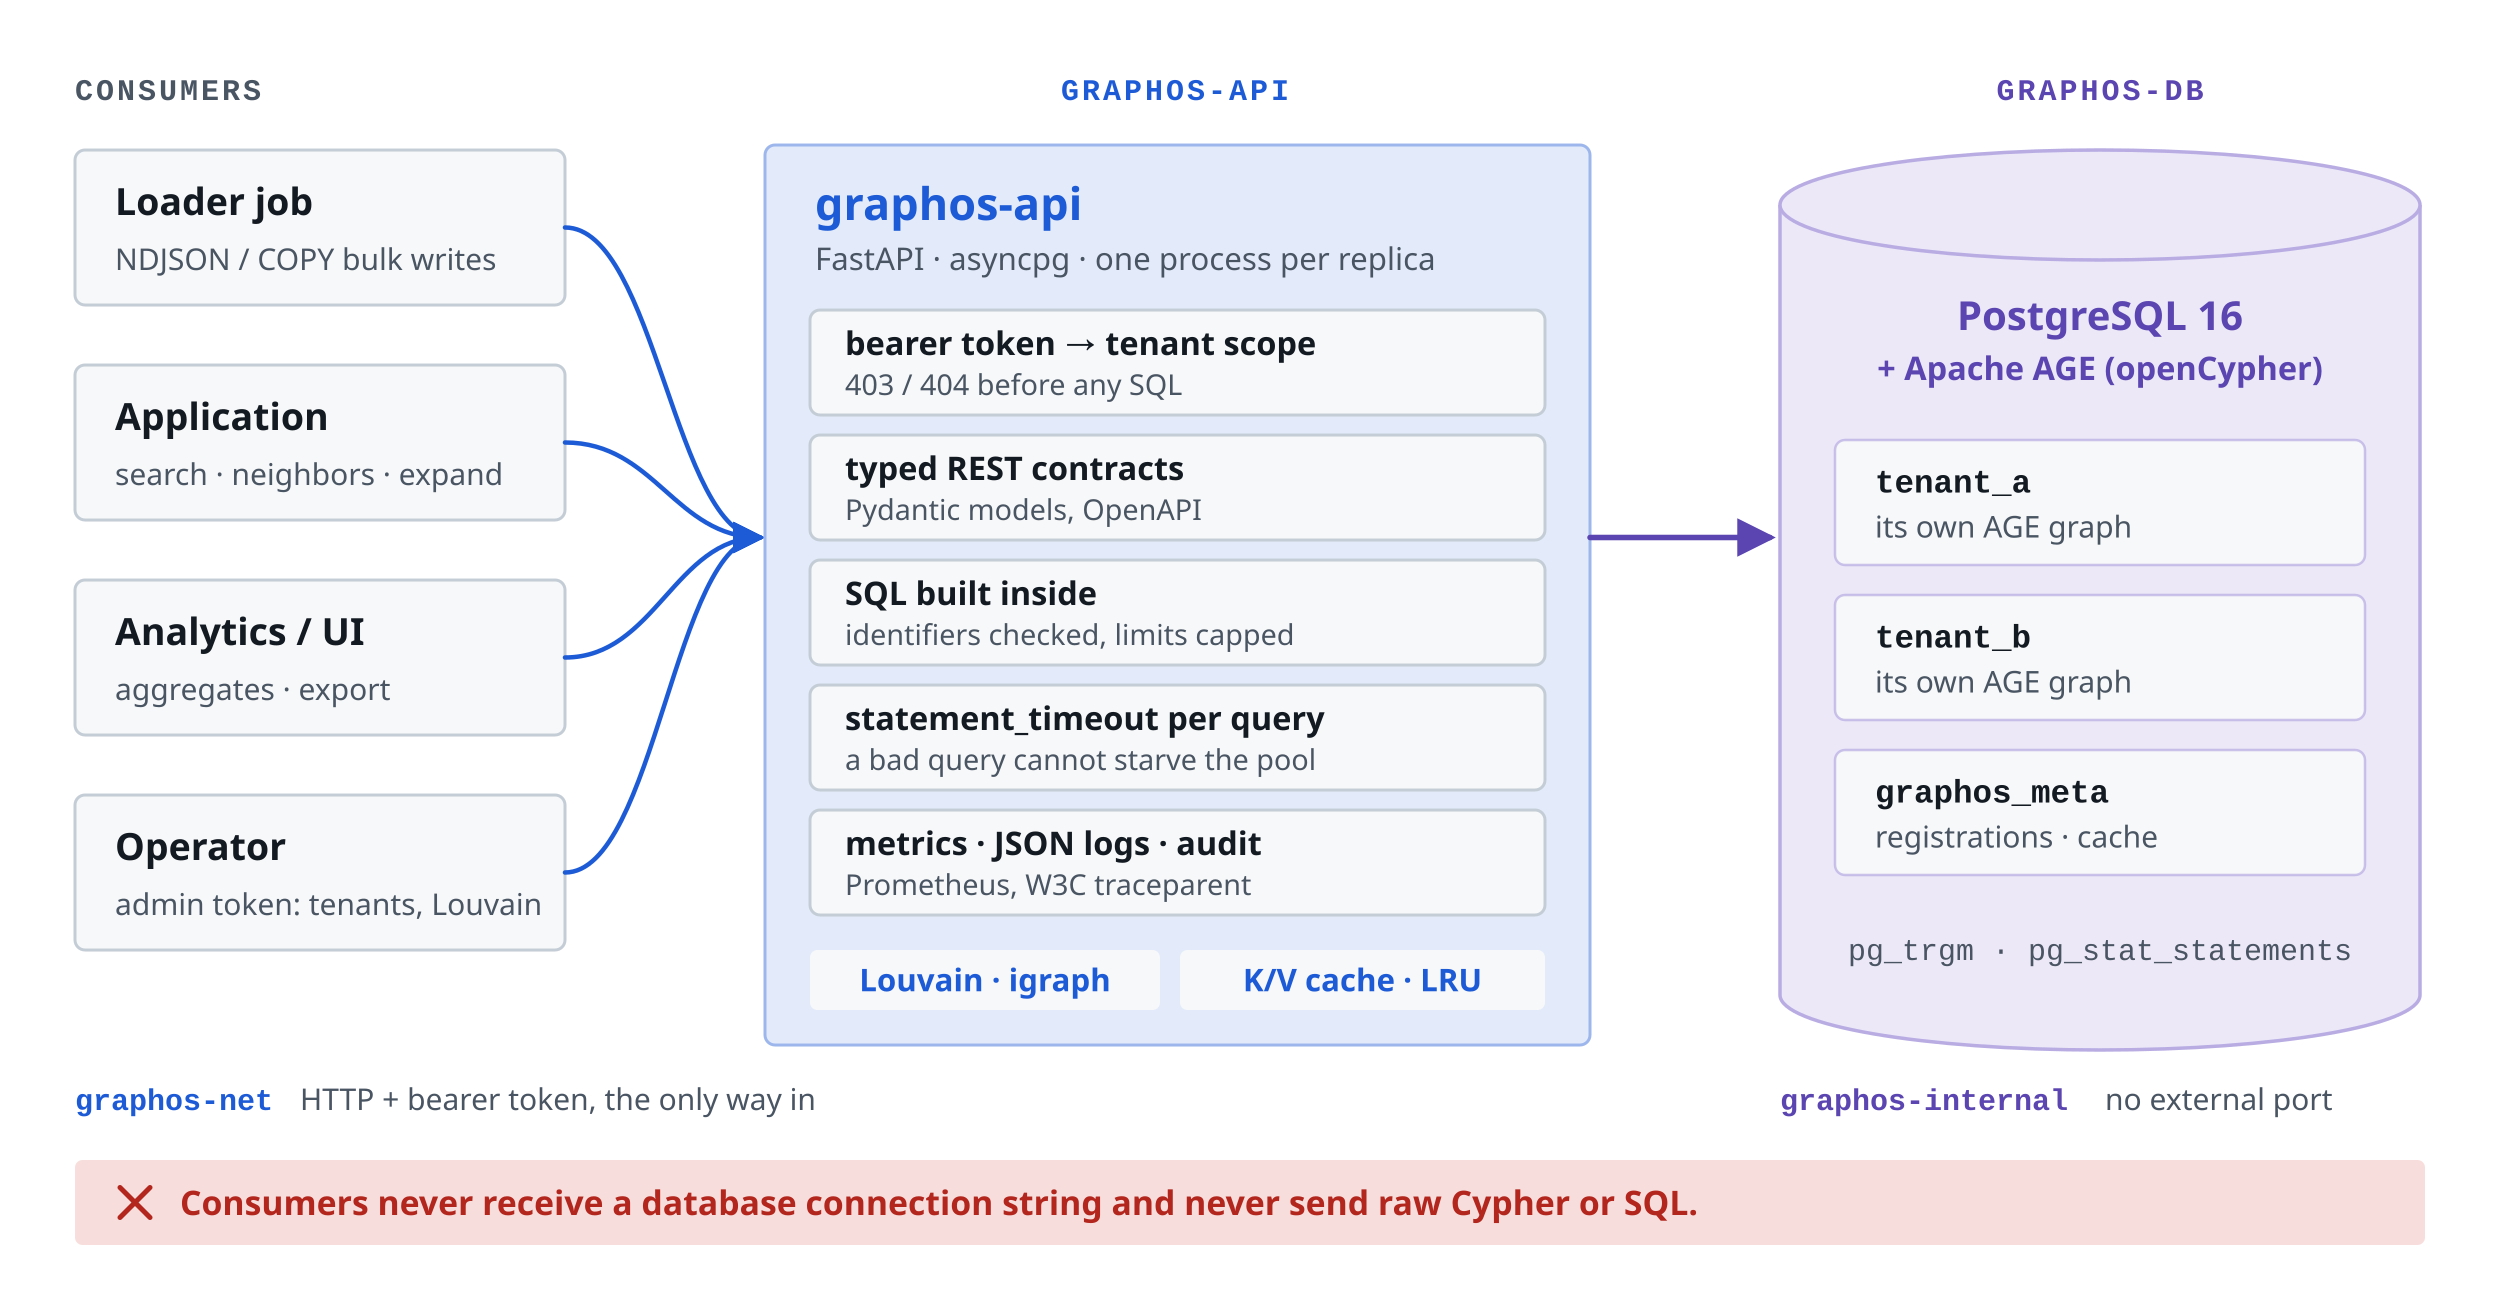
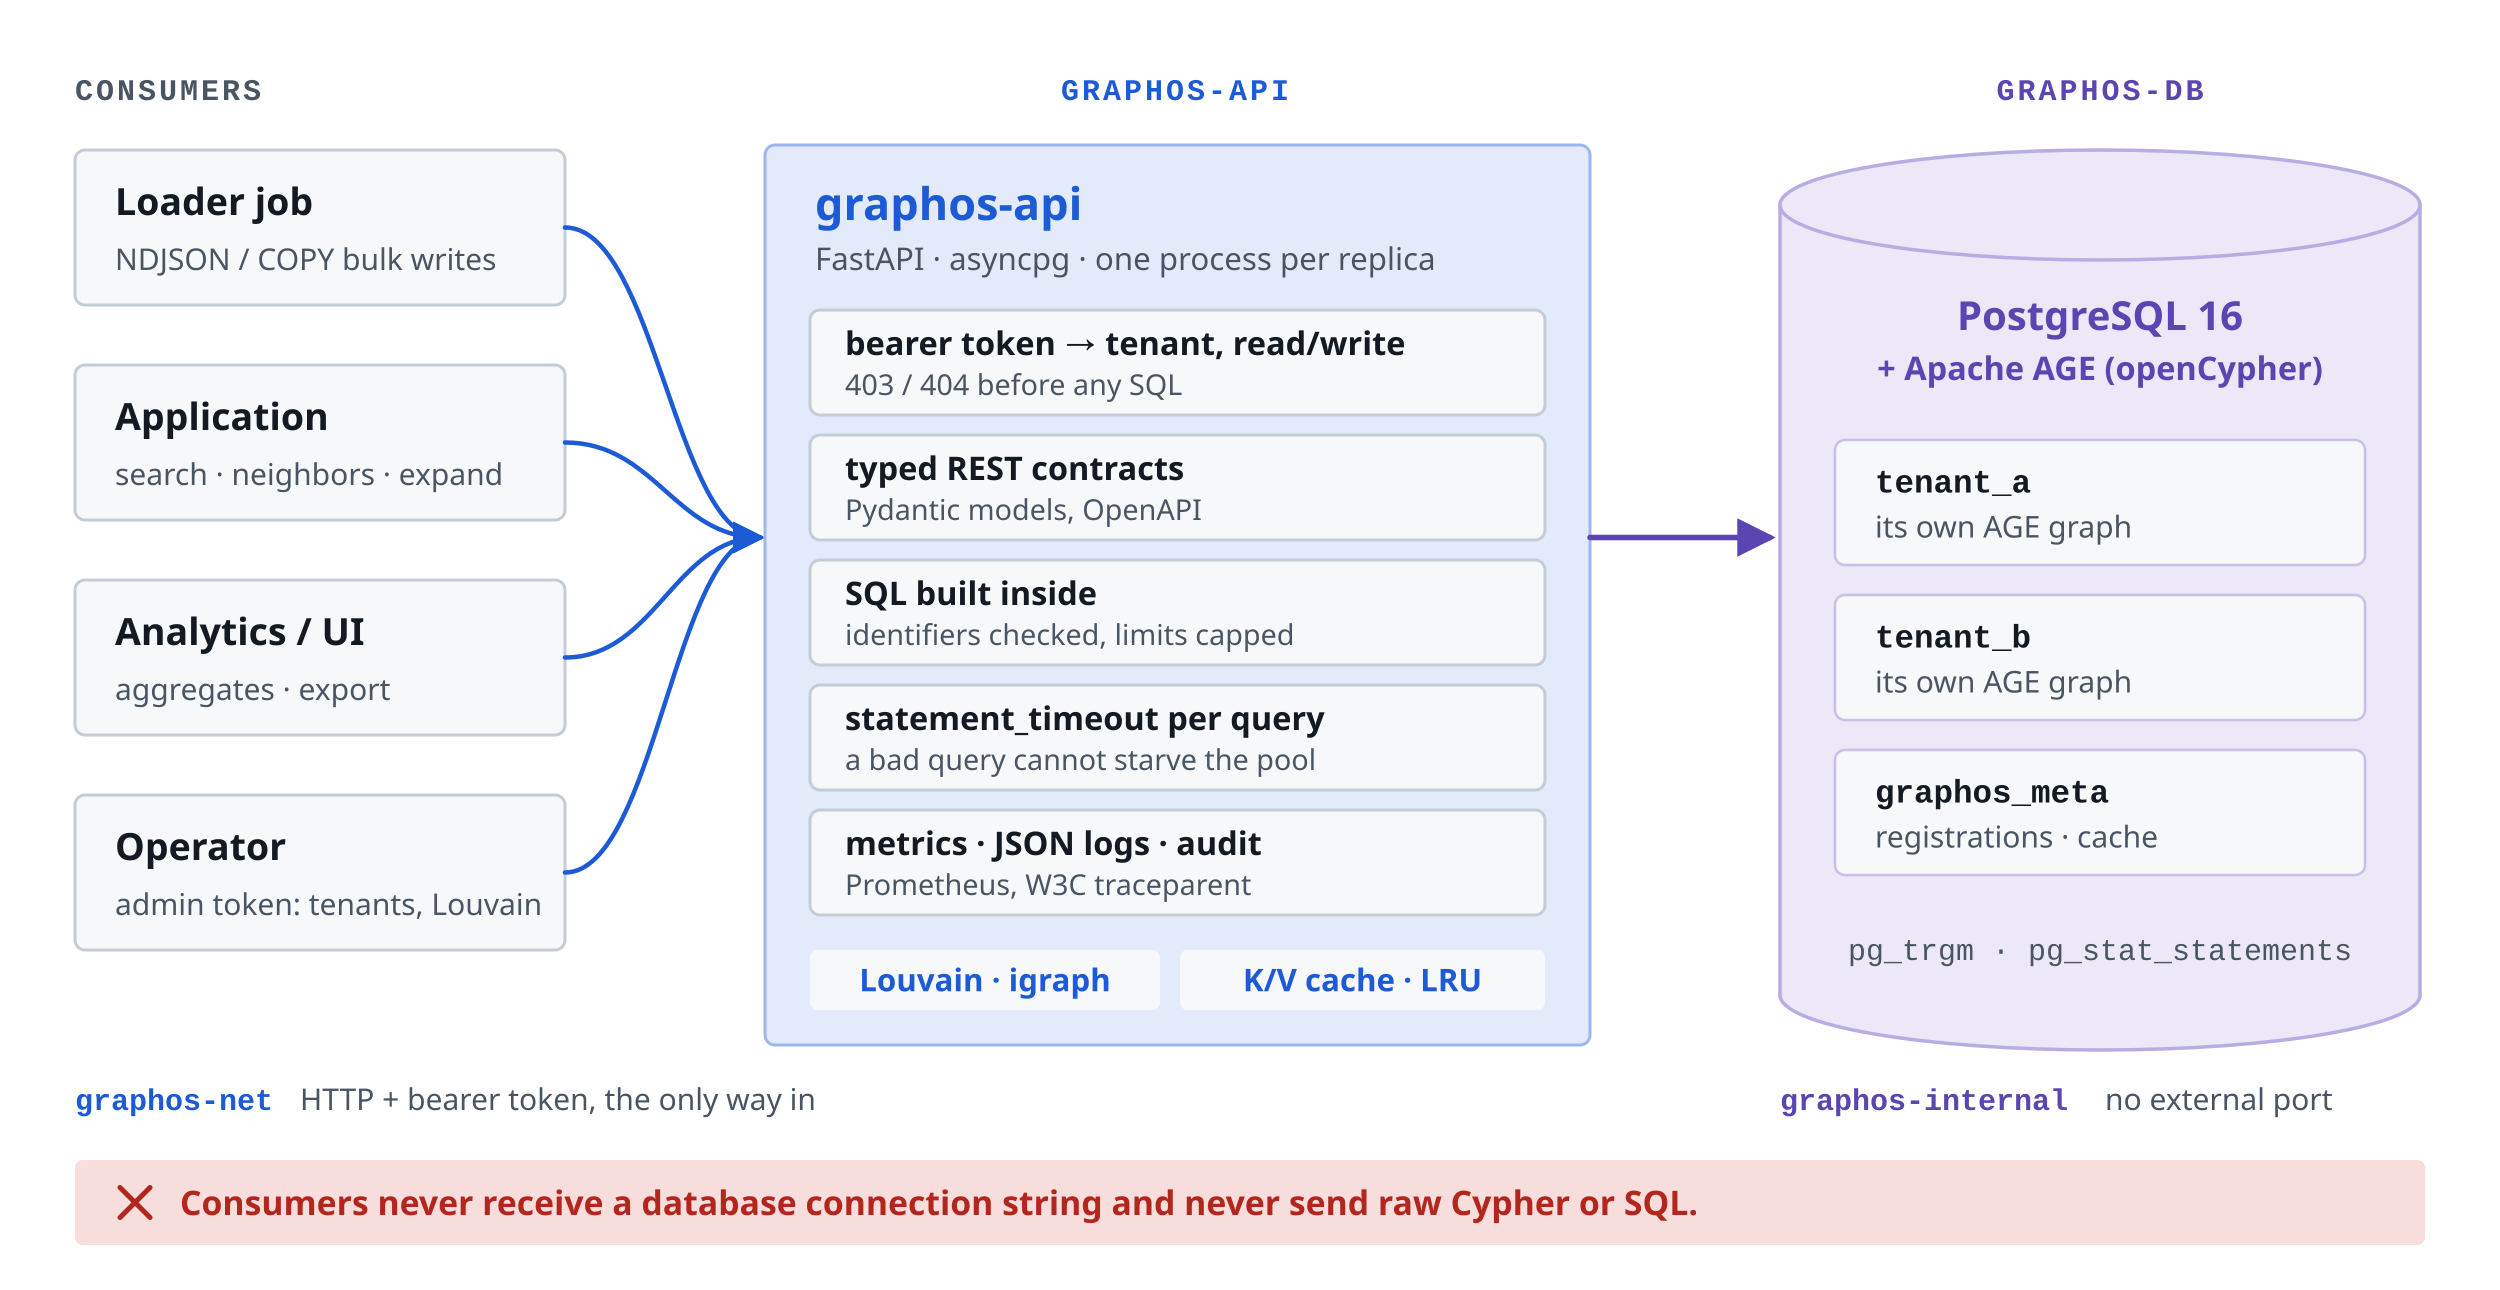
<svg xmlns="http://www.w3.org/2000/svg" viewBox="0 0 1000 516" width="1000" height="516" font-family="-apple-system, BlinkMacSystemFont, 'Segoe UI', 'Noto Sans', Helvetica, Arial, sans-serif" role="img" aria-labelledby="title desc">
  <defs>
    <marker id="h0" viewBox="0 0 10 10" refX="8.5" refY="5" markerWidth="7" markerHeight="7" orient="auto-start-reverse">
      <path d="M0,0 L10,5 L0,10 z" fill="#1D5BD6" />
    </marker>
    <marker id="h1" viewBox="0 0 10 10" refX="8.5" refY="5" markerWidth="7" markerHeight="7" orient="auto-start-reverse">
      <path d="M0,0 L10,5 L0,10 z" fill="#5B45B0" />
    </marker>
  </defs>
  <text x="30" y="40" font-size="12" font-weight="600" fill="#4A5563" font-family="ui-monospace, SFMono-Regular, 'SF Mono', Menlo, Consolas, 'Liberation Mono', monospace" letter-spacing="1.2">CONSUMERS</text>
  <text x="470" y="40" font-size="12" font-weight="600" fill="#1D5BD6" text-anchor="middle" font-family="ui-monospace, SFMono-Regular, 'SF Mono', Menlo, Consolas, 'Liberation Mono', monospace" letter-spacing="1.2">GRAPHOS-API</text>
  <text x="840" y="40" font-size="12" font-weight="600" fill="#5B45B0" text-anchor="middle" font-family="ui-monospace, SFMono-Regular, 'SF Mono', Menlo, Consolas, 'Liberation Mono', monospace" letter-spacing="1.2">GRAPHOS-DB</text>
  <rect x="30" y="60" width="196" height="62" rx="4" fill="#F7F8F9" stroke="#C4CDD6" stroke-width="1.2" />
  <text x="46" y="86" font-size="15" font-weight="600" fill="#131A22">Loader job</text>
  <text x="46" y="108" font-size="12" font-weight="400" fill="#4A5563">NDJSON / COPY bulk writes</text>
  <rect x="30" y="146" width="196" height="62" rx="4" fill="#F7F8F9" stroke="#C4CDD6" stroke-width="1.2" />
  <text x="46" y="172" font-size="15" font-weight="600" fill="#131A22">Application</text>
  <text x="46" y="194" font-size="12" font-weight="400" fill="#4A5563">search · neighbors · expand</text>
  <rect x="30" y="232" width="196" height="62" rx="4" fill="#F7F8F9" stroke="#C4CDD6" stroke-width="1.2" />
  <text x="46" y="258" font-size="15" font-weight="600" fill="#131A22">Analytics / UI</text>
  <text x="46" y="280" font-size="12" font-weight="400" fill="#4A5563">aggregates · export</text>
  <rect x="30" y="318" width="196" height="62" rx="4" fill="#F7F8F9" stroke="#C4CDD6" stroke-width="1.2" />
  <text x="46" y="344" font-size="15" font-weight="600" fill="#131A22">Operator</text>
  <text x="46" y="366" font-size="12" font-weight="400" fill="#4A5563">admin token: tenants, Louvain</text>
  <path d="M226 91 C 262 91, 270 215, 304 215" fill="none" stroke="#1D5BD6" stroke-width="1.8" stroke-linecap="round" marker-end="url(#h0)" />
  <path d="M226 177 C 262 177, 270 215, 304 215" fill="none" stroke="#1D5BD6" stroke-width="1.8" stroke-linecap="round" marker-end="url(#h0)" />
  <path d="M226 263 C 262 263, 270 215, 304 215" fill="none" stroke="#1D5BD6" stroke-width="1.8" stroke-linecap="round" marker-end="url(#h0)" />
  <path d="M226 349 C 262 349, 270 215, 304 215" fill="none" stroke="#1D5BD6" stroke-width="1.8" stroke-linecap="round" marker-end="url(#h0)" />
  <text x="30" y="444" font-size="12" font-weight="600" fill="#1D5BD6" font-family="ui-monospace, SFMono-Regular, 'SF Mono', Menlo, Consolas, 'Liberation Mono', monospace">graphos-net</text>
  <text x="120" y="444" font-size="12" font-weight="400" fill="#4A5563">HTTP + bearer token, the only way in</text>
  <rect x="306" y="58" width="330" height="360" rx="4" fill="#E3EBFB" stroke="#9DB7EC" stroke-width="1.2" />
  <text x="326" y="88" font-size="18" font-weight="700" fill="#1D5BD6">graphos-api</text>
  <text x="326" y="108" font-size="12.5" font-weight="400" fill="#4A5563">FastAPI · asyncpg · one process per replica</text>
  <rect x="324" y="124" width="294" height="42" rx="4" fill="#F7F8F9" stroke="#C4CDD6" stroke-width="1.2" />
-   <text x="338" y="142" font-size="13" font-weight="600" fill="#131A22">bearer token → tenant scope</text>
+   <text x="338" y="142" font-size="13" font-weight="600" fill="#131A22">bearer token → tenant, read/write</text>
  <text x="338" y="158" font-size="11.5" font-weight="400" fill="#4A5563">403 / 404 before any SQL</text>
  <rect x="324" y="174" width="294" height="42" rx="4" fill="#F7F8F9" stroke="#C4CDD6" stroke-width="1.2" />
  <text x="338" y="192" font-size="13" font-weight="600" fill="#131A22">typed REST contracts</text>
  <text x="338" y="208" font-size="11.5" font-weight="400" fill="#4A5563">Pydantic models, OpenAPI</text>
  <rect x="324" y="224" width="294" height="42" rx="4" fill="#F7F8F9" stroke="#C4CDD6" stroke-width="1.2" />
  <text x="338" y="242" font-size="13" font-weight="600" fill="#131A22">SQL built inside</text>
  <text x="338" y="258" font-size="11.5" font-weight="400" fill="#4A5563">identifiers checked, limits capped</text>
  <rect x="324" y="274" width="294" height="42" rx="4" fill="#F7F8F9" stroke="#C4CDD6" stroke-width="1.2" />
  <text x="338" y="292" font-size="13" font-weight="600" fill="#131A22">statement_timeout per query</text>
  <text x="338" y="308" font-size="11.5" font-weight="400" fill="#4A5563">a bad query cannot starve the pool</text>
  <rect x="324" y="324" width="294" height="42" rx="4" fill="#F7F8F9" stroke="#C4CDD6" stroke-width="1.2" />
  <text x="338" y="342" font-size="13" font-weight="600" fill="#131A22">metrics · JSON logs · audit</text>
  <text x="338" y="358" font-size="11.5" font-weight="400" fill="#4A5563">Prometheus, W3C traceparent</text>
  <rect x="324" y="380" width="140" height="24" rx="3" fill="#F7F8F9" />
  <text x="394" y="396.5" font-size="12.5" font-weight="600" fill="#1D5BD6" text-anchor="middle">Louvain · igraph</text>
  <rect x="472" y="380" width="146" height="24" rx="3" fill="#F7F8F9" />
  <text x="545" y="396.5" font-size="12.5" font-weight="600" fill="#1D5BD6" text-anchor="middle">K/V cache · LRU</text>
  <path d="M636 215 H708" fill="none" stroke="#5B45B0" stroke-width="2.2" stroke-linecap="round" marker-end="url(#h1)" />
  <text x="712" y="444" font-size="12" font-weight="600" fill="#5B45B0" font-family="ui-monospace, SFMono-Regular, 'SF Mono', Menlo, Consolas, 'Liberation Mono', monospace">graphos-internal</text>
  <text x="842" y="444" font-size="12" font-weight="400" fill="#4A5563">no external port</text>
  <g>
    <path d="M712 82 v316 a128 22 0 0 0 256 0 v-316" fill="#ECE8F8" stroke="#B8ACE3" stroke-width="1.4" />
    <ellipse cx="840" cy="82" rx="128" ry="22" fill="#ECE8F8" stroke="#B8ACE3" stroke-width="1.4" />
  </g>
  <text x="840" y="132" font-size="16" font-weight="700" fill="#5B45B0" text-anchor="middle">PostgreSQL 16</text>
  <text x="840" y="152" font-size="13" font-weight="600" fill="#5B45B0" text-anchor="middle">+ Apache AGE (openCypher)</text>
  <rect x="734" y="176" width="212" height="50" rx="4" fill="#F7F8F9" stroke="#B8ACE3" stroke-opacity="0.7" />
  <text x="750" y="197" font-size="13" font-weight="600" fill="#131A22" font-family="ui-monospace, SFMono-Regular, 'SF Mono', Menlo, Consolas, 'Liberation Mono', monospace">tenant_a</text>
  <text x="750" y="215" font-size="12" font-weight="400" fill="#4A5563">its own AGE graph</text>
  <rect x="734" y="238" width="212" height="50" rx="4" fill="#F7F8F9" stroke="#B8ACE3" stroke-opacity="0.7" />
  <text x="750" y="259" font-size="13" font-weight="600" fill="#131A22" font-family="ui-monospace, SFMono-Regular, 'SF Mono', Menlo, Consolas, 'Liberation Mono', monospace">tenant_b</text>
  <text x="750" y="277" font-size="12" font-weight="400" fill="#4A5563">its own AGE graph</text>
  <rect x="734" y="300" width="212" height="50" rx="4" fill="#F7F8F9" stroke="#B8ACE3" stroke-opacity="0.7" />
  <text x="750" y="321" font-size="13" font-weight="600" fill="#131A22" font-family="ui-monospace, SFMono-Regular, 'SF Mono', Menlo, Consolas, 'Liberation Mono', monospace">graphos_meta</text>
  <text x="750" y="339" font-size="12" font-weight="400" fill="#4A5563">registrations · cache</text>
  <text x="840" y="384" font-size="12" font-weight="400" fill="#4A5563" text-anchor="middle" font-family="ui-monospace, SFMono-Regular, 'SF Mono', Menlo, Consolas, 'Liberation Mono', monospace">pg_trgm · pg_stat_statements</text>
  <rect x="30" y="464" width="940" height="34" rx="3" fill="#F7DEDC" />
  <path d="M48 475 l12 12 M60 475 l-12 12" stroke="#B3261E" stroke-width="2" stroke-linecap="round" />
  <text x="72" y="486" font-size="13.5" font-weight="600" fill="#B3261E">Consumers never receive a database connection string and never send raw Cypher or SQL.</text>
</svg>
